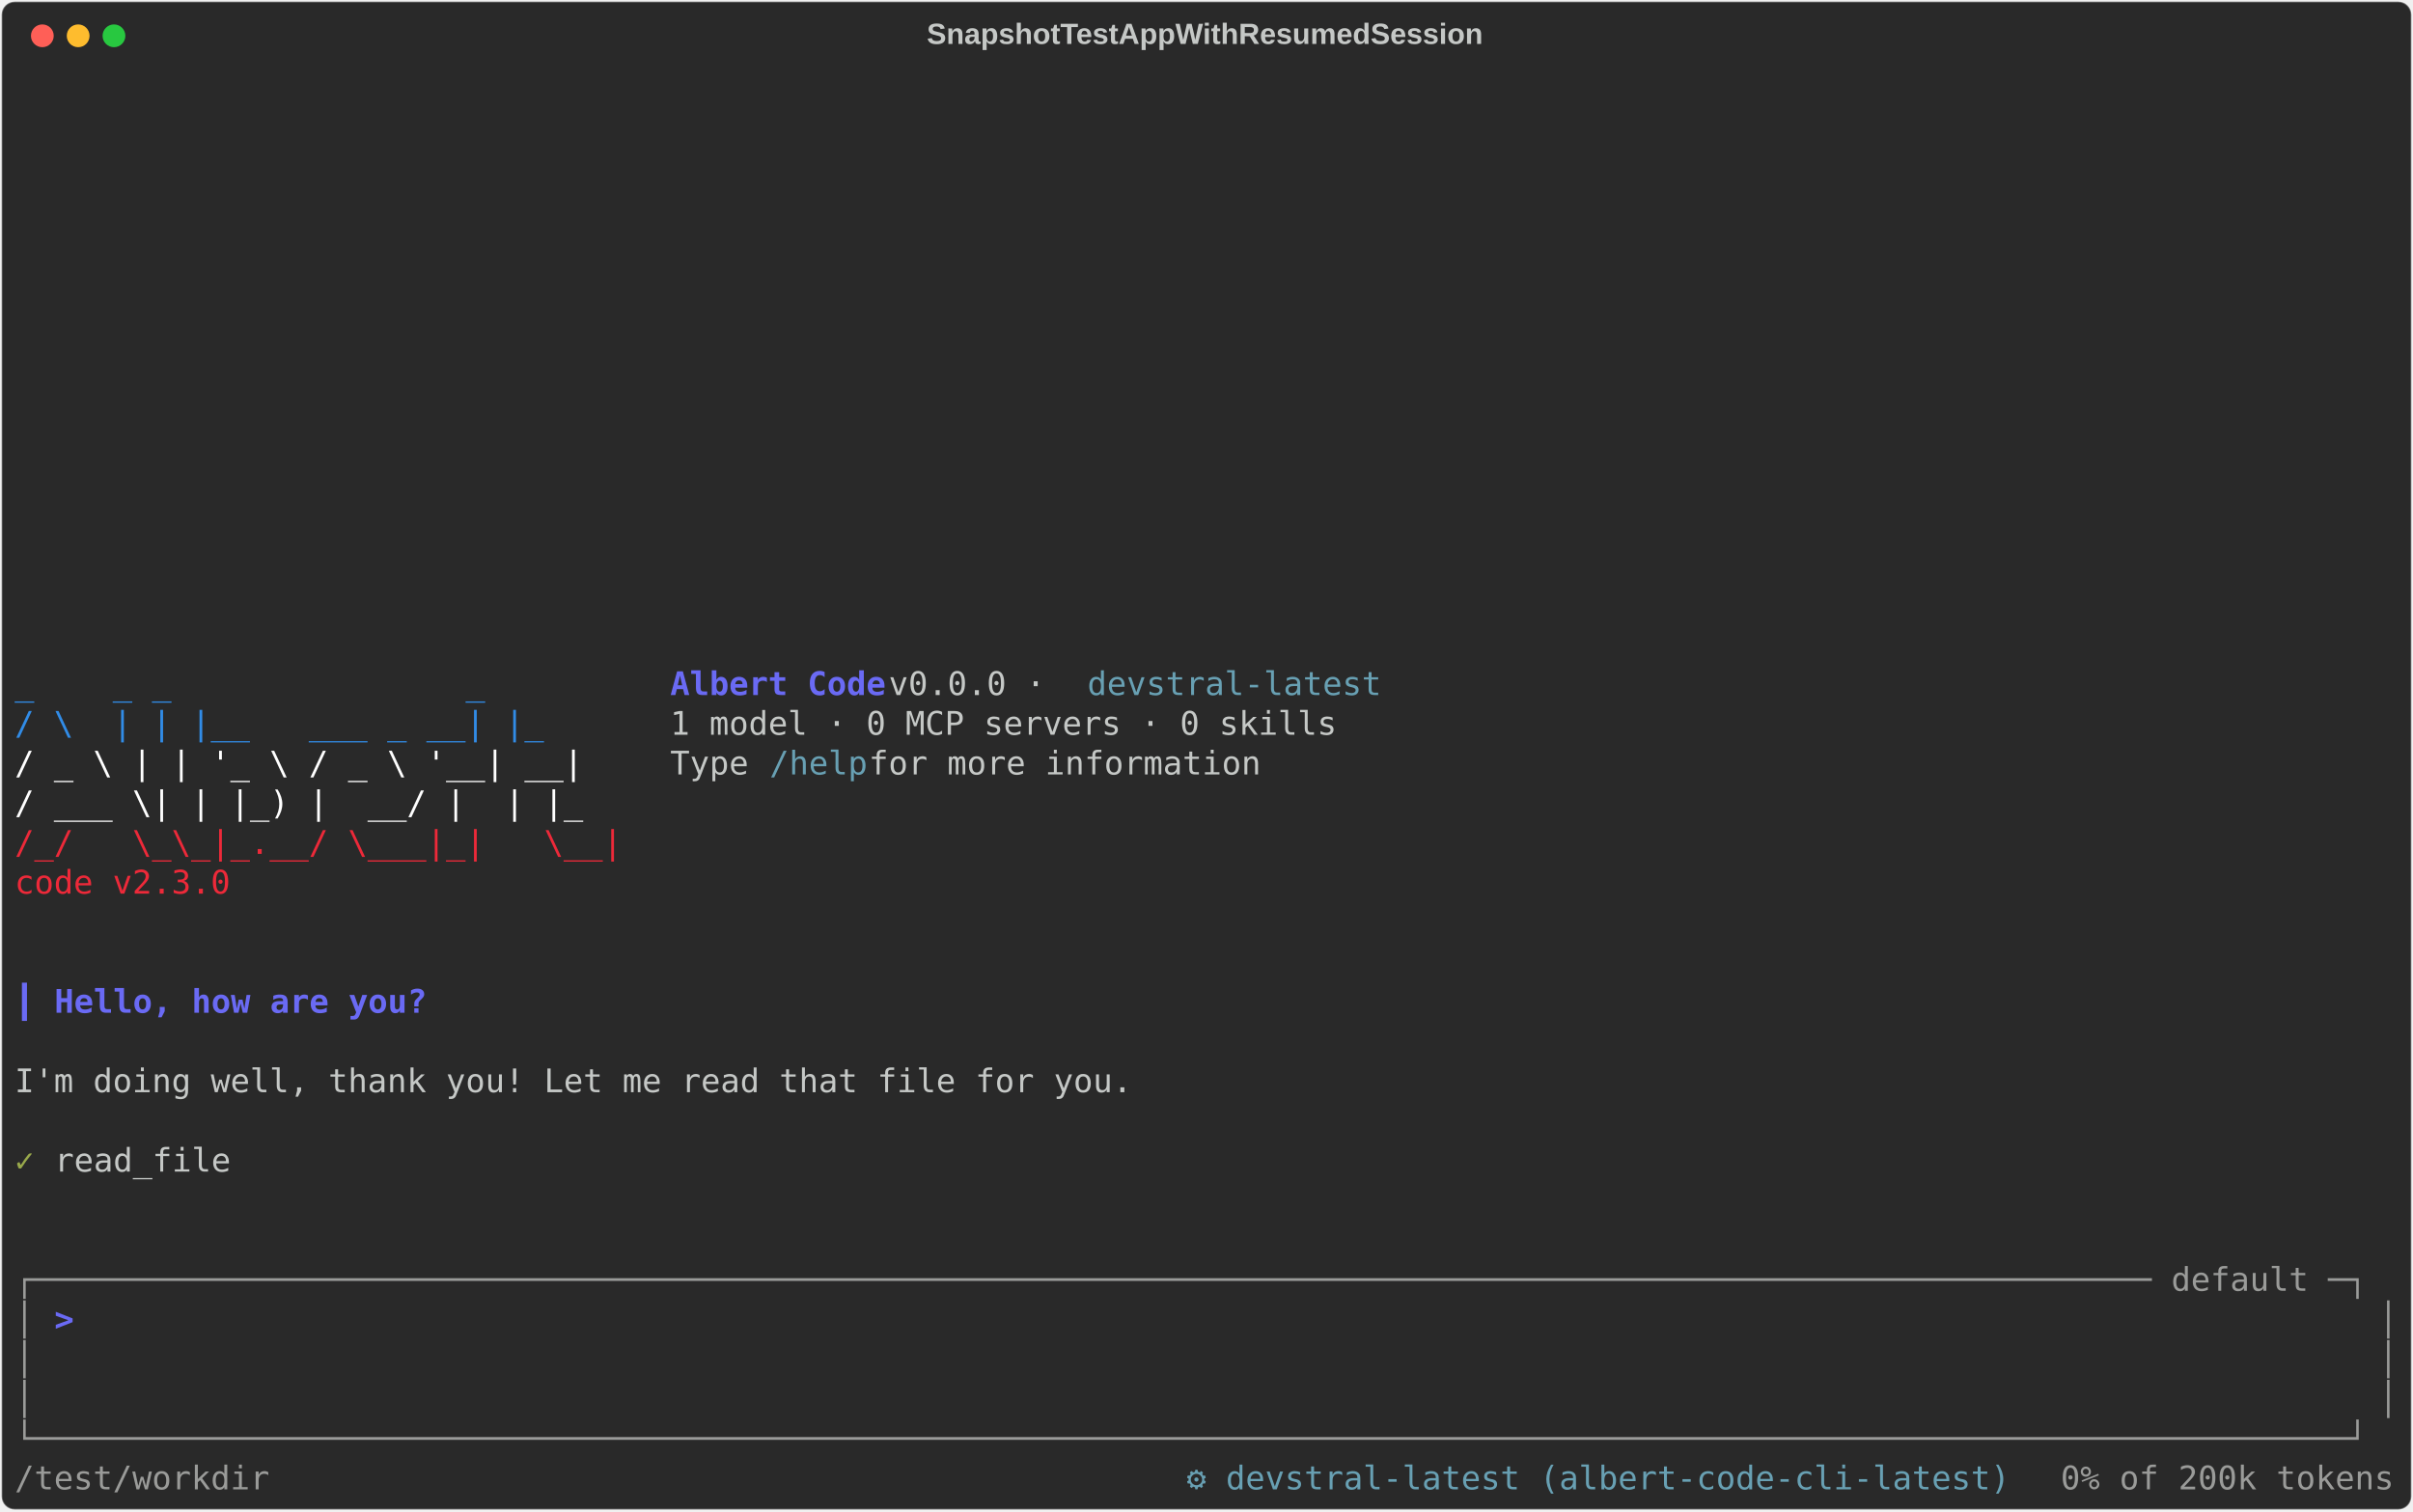
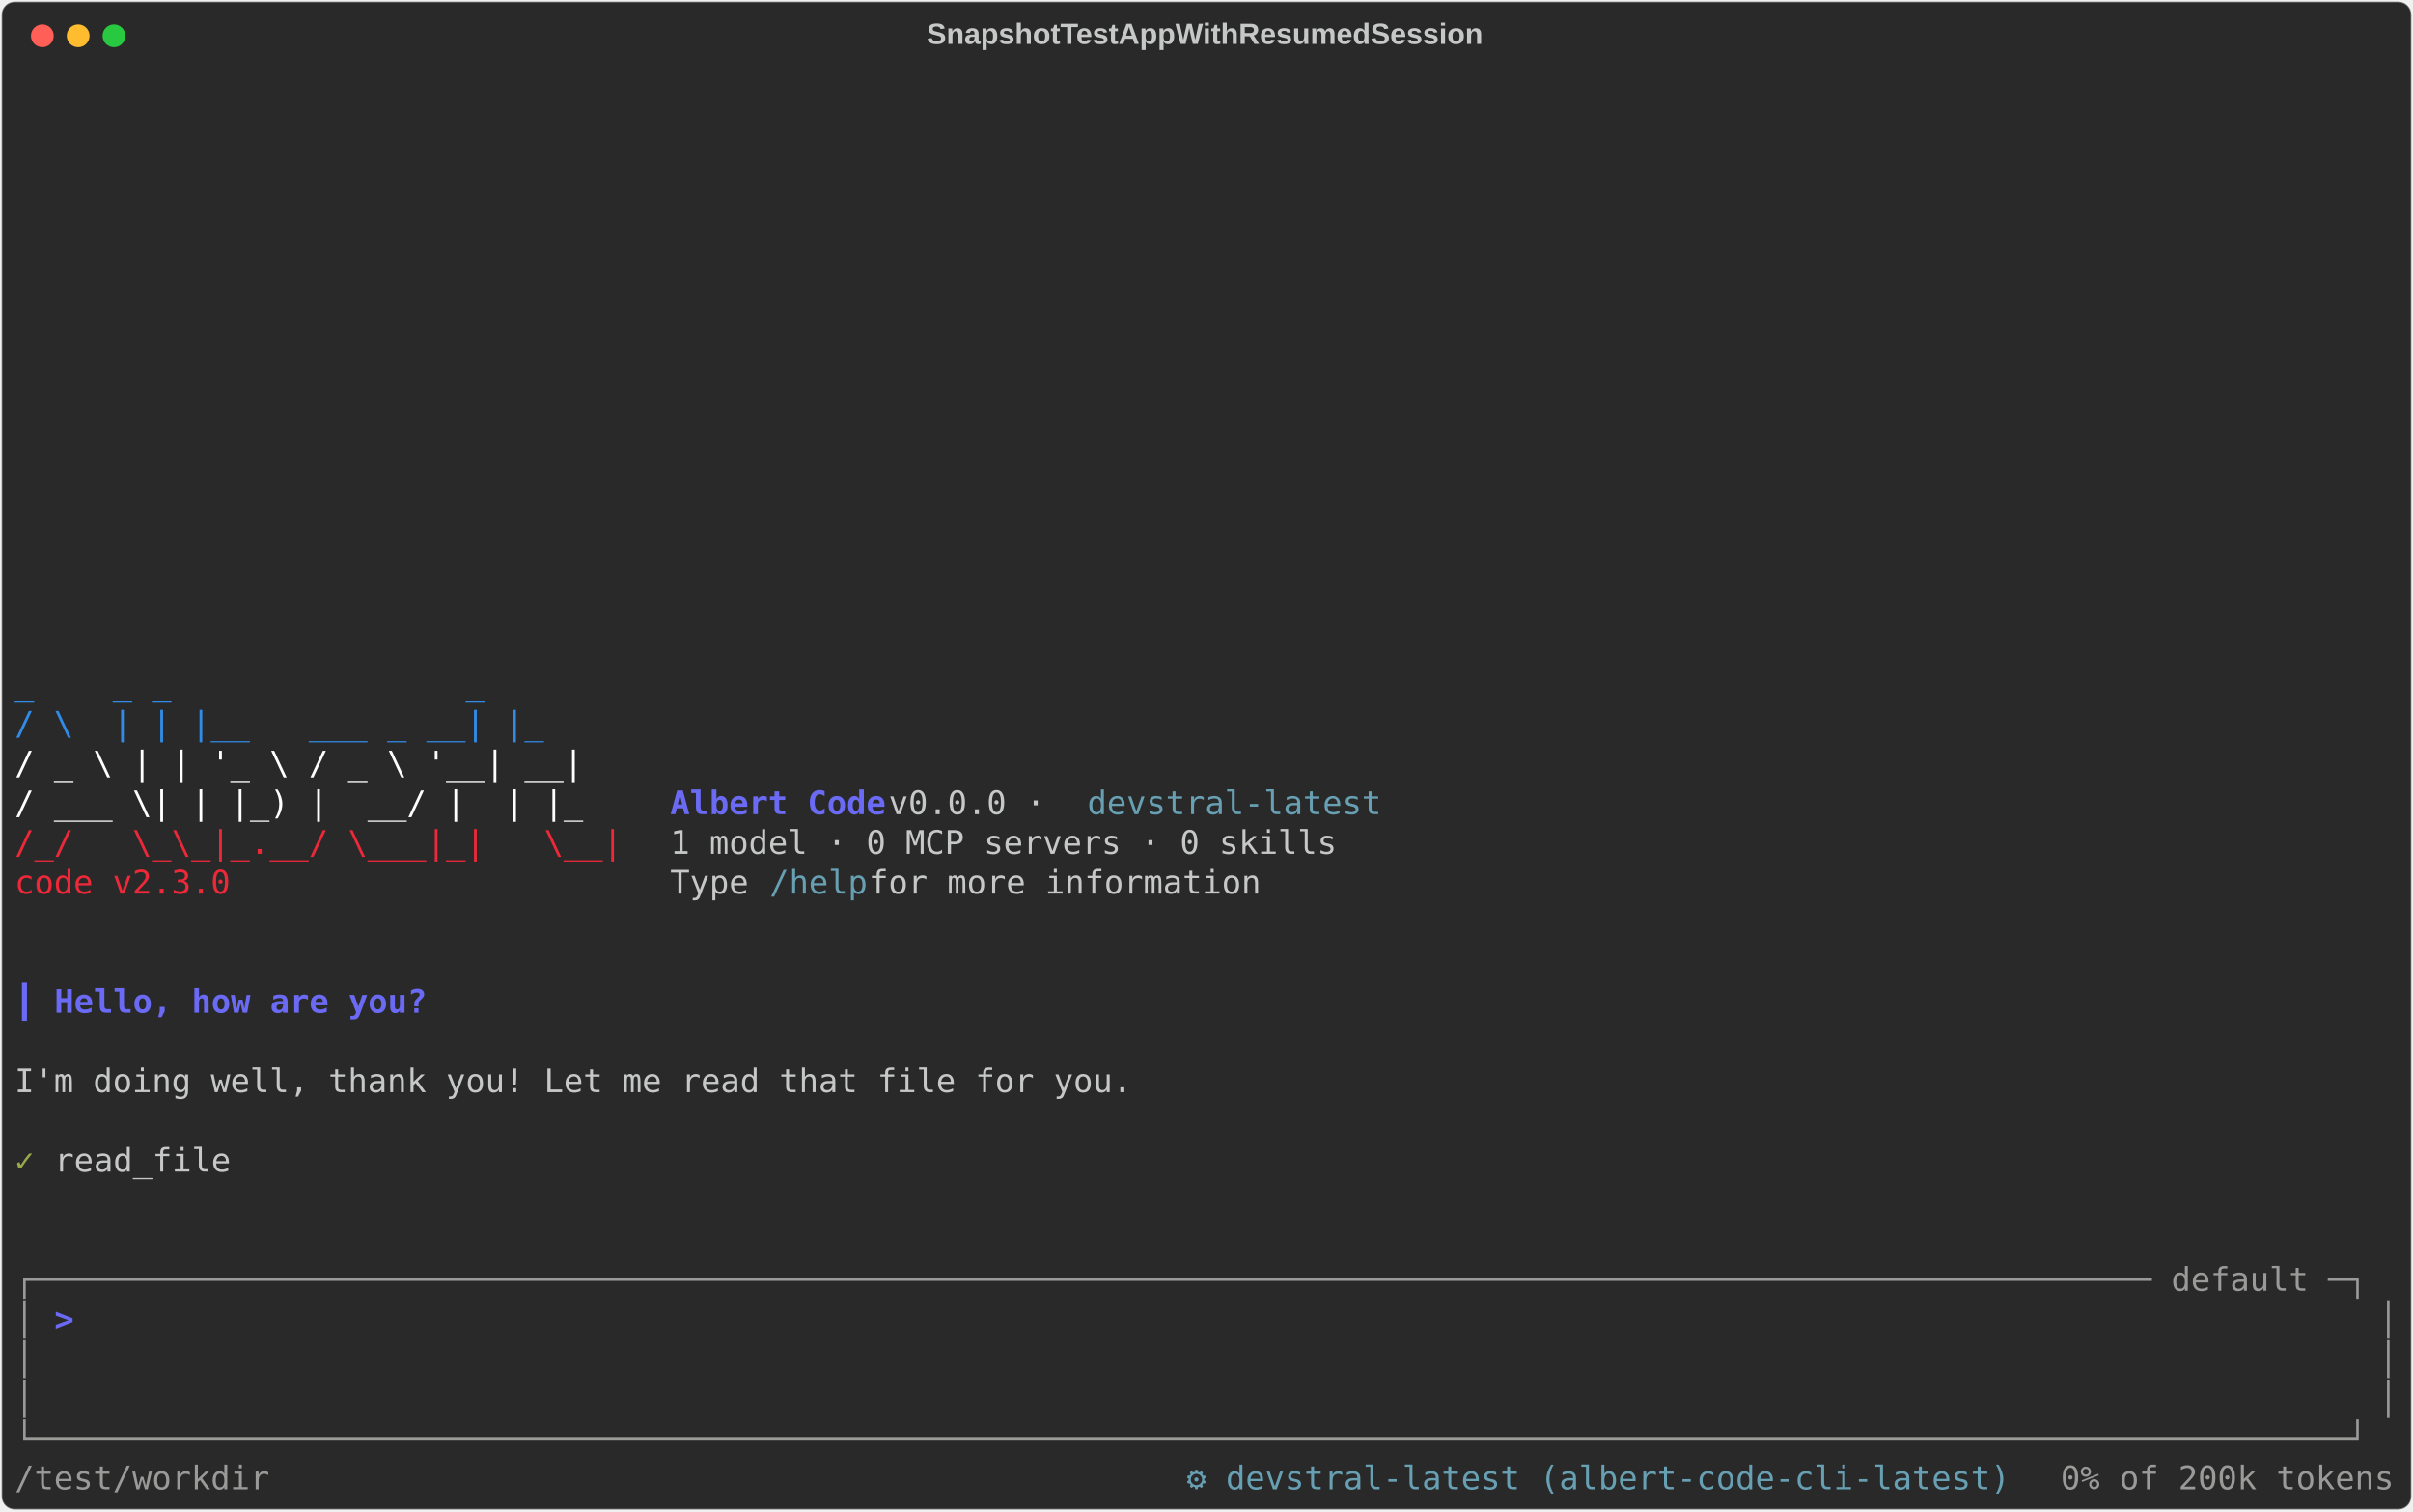
<svg xmlns="http://www.w3.org/2000/svg" class="rich-terminal" viewBox="0 0 1482 928.4">
  <style>

    @font-face {
        font-family: "Fira Code";
        src: local("FiraCode-Regular"),
                url("https://cdnjs.cloudflare.com/ajax/libs/firacode/6.2.0/woff2/FiraCode-Regular.woff2") format("woff2"),
                url("https://cdnjs.cloudflare.com/ajax/libs/firacode/6.2.0/woff/FiraCode-Regular.woff") format("woff");
        font-style: normal;
        font-weight: 400;
    }
    @font-face {
        font-family: "Fira Code";
        src: local("FiraCode-Bold"),
                url("https://cdnjs.cloudflare.com/ajax/libs/firacode/6.2.0/woff2/FiraCode-Bold.woff2") format("woff2"),
                url("https://cdnjs.cloudflare.com/ajax/libs/firacode/6.2.0/woff/FiraCode-Bold.woff") format("woff");
        font-style: bold;
        font-weight: 700;
    }

    .terminal-matrix {
        font-family: Fira Code, monospace;
        font-size: 20px;
        line-height: 24.4px;
        font-variant-east-asian: full-width;
    }

    .terminal-title {
        font-size: 18px;
        font-weight: bold;
        font-family: arial;
    }

    .terminal-r1 { fill: #c5c8c6 }
.terminal-r2 { fill: #318ce7 }
- .terminal-r3 { fill: #6a6af4;font-weight: bold }
- .terminal-r4 { fill: #68a0b3 }
- .terminal-r5 { fill: #ffffff }
+ .terminal-r3 { fill: #ffffff }
+ .terminal-r4 { fill: #6a6af4;font-weight: bold }
+ .terminal-r5 { fill: #68a0b3 }
.terminal-r6 { fill: #ed2939 }
.terminal-r7 { fill: #6a6af4 }
.terminal-r8 { fill: #98a84b }
.terminal-r9 { fill: #9a9b99 }
    </style>
  <defs>
    <clipPath id="terminal-clip-terminal">
      <rect x="0" y="0" width="1463.0" height="877.4" />
    </clipPath>
    <clipPath id="terminal-line-0">
      <rect x="0" y="1.5" width="1464" height="24.65" />
    </clipPath>
    <clipPath id="terminal-line-1">
      <rect x="0" y="25.9" width="1464" height="24.65" />
    </clipPath>
    <clipPath id="terminal-line-2">
      <rect x="0" y="50.3" width="1464" height="24.65" />
    </clipPath>
    <clipPath id="terminal-line-3">
      <rect x="0" y="74.7" width="1464" height="24.65" />
    </clipPath>
    <clipPath id="terminal-line-4">
      <rect x="0" y="99.1" width="1464" height="24.65" />
    </clipPath>
    <clipPath id="terminal-line-5">
      <rect x="0" y="123.5" width="1464" height="24.65" />
    </clipPath>
    <clipPath id="terminal-line-6">
      <rect x="0" y="147.9" width="1464" height="24.65" />
    </clipPath>
    <clipPath id="terminal-line-7">
      <rect x="0" y="172.3" width="1464" height="24.65" />
    </clipPath>
    <clipPath id="terminal-line-8">
      <rect x="0" y="196.7" width="1464" height="24.65" />
    </clipPath>
    <clipPath id="terminal-line-9">
      <rect x="0" y="221.1" width="1464" height="24.65" />
    </clipPath>
    <clipPath id="terminal-line-10">
      <rect x="0" y="245.5" width="1464" height="24.65" />
    </clipPath>
    <clipPath id="terminal-line-11">
      <rect x="0" y="269.9" width="1464" height="24.65" />
    </clipPath>
    <clipPath id="terminal-line-12">
      <rect x="0" y="294.3" width="1464" height="24.65" />
    </clipPath>
    <clipPath id="terminal-line-13">
      <rect x="0" y="318.7" width="1464" height="24.65" />
    </clipPath>
    <clipPath id="terminal-line-14">
      <rect x="0" y="343.1" width="1464" height="24.65" />
    </clipPath>
    <clipPath id="terminal-line-15">
      <rect x="0" y="367.5" width="1464" height="24.65" />
    </clipPath>
    <clipPath id="terminal-line-16">
      <rect x="0" y="391.9" width="1464" height="24.65" />
    </clipPath>
    <clipPath id="terminal-line-17">
      <rect x="0" y="416.3" width="1464" height="24.65" />
    </clipPath>
    <clipPath id="terminal-line-18">
      <rect x="0" y="440.7" width="1464" height="24.65" />
    </clipPath>
    <clipPath id="terminal-line-19">
      <rect x="0" y="465.1" width="1464" height="24.65" />
    </clipPath>
    <clipPath id="terminal-line-20">
      <rect x="0" y="489.5" width="1464" height="24.65" />
    </clipPath>
    <clipPath id="terminal-line-21">
      <rect x="0" y="513.9" width="1464" height="24.65" />
    </clipPath>
    <clipPath id="terminal-line-22">
      <rect x="0" y="538.3" width="1464" height="24.65" />
    </clipPath>
    <clipPath id="terminal-line-23">
      <rect x="0" y="562.7" width="1464" height="24.65" />
    </clipPath>
    <clipPath id="terminal-line-24">
      <rect x="0" y="587.1" width="1464" height="24.65" />
    </clipPath>
    <clipPath id="terminal-line-25">
      <rect x="0" y="611.5" width="1464" height="24.65" />
    </clipPath>
    <clipPath id="terminal-line-26">
      <rect x="0" y="635.9" width="1464" height="24.65" />
    </clipPath>
    <clipPath id="terminal-line-27">
      <rect x="0" y="660.3" width="1464" height="24.65" />
    </clipPath>
    <clipPath id="terminal-line-28">
      <rect x="0" y="684.7" width="1464" height="24.65" />
    </clipPath>
    <clipPath id="terminal-line-29">
      <rect x="0" y="709.1" width="1464" height="24.65" />
    </clipPath>
    <clipPath id="terminal-line-30">
      <rect x="0" y="733.5" width="1464" height="24.65" />
    </clipPath>
    <clipPath id="terminal-line-31">
      <rect x="0" y="757.9" width="1464" height="24.65" />
    </clipPath>
    <clipPath id="terminal-line-32">
      <rect x="0" y="782.3" width="1464" height="24.65" />
    </clipPath>
    <clipPath id="terminal-line-33">
      <rect x="0" y="806.7" width="1464" height="24.65" />
    </clipPath>
    <clipPath id="terminal-line-34">
      <rect x="0" y="831.1" width="1464" height="24.65" />
    </clipPath>
  </defs>
  <rect fill="#292929" stroke="rgba(255,255,255,0.35)" stroke-width="1" x="1" y="1" width="1480" height="926.4" rx="8" />
  <text class="terminal-title" fill="#c5c8c6" text-anchor="middle" x="740" y="27">SnapshotTestAppWithResumedSession</text>
  <g transform="translate(26,22)">
    <circle cx="0" cy="0" r="7" fill="#ff5f57" />
    <circle cx="22" cy="0" r="7" fill="#febc2e" />
    <circle cx="44" cy="0" r="7" fill="#28c840" />
  </g>
  <g transform="translate(9, 41)" clip-path="url(#terminal-clip-terminal)">
    <g class="terminal-matrix">
      <text class="terminal-r1" x="1464" y="20" textLength="12.2" clip-path="url(#terminal-line-0)">
</text>
      <text class="terminal-r1" x="1464" y="44.4" textLength="12.2" clip-path="url(#terminal-line-1)">
</text>
      <text class="terminal-r1" x="1464" y="68.8" textLength="12.2" clip-path="url(#terminal-line-2)">
</text>
      <text class="terminal-r1" x="1464" y="93.2" textLength="12.2" clip-path="url(#terminal-line-3)">
</text>
      <text class="terminal-r1" x="1464" y="117.6" textLength="12.2" clip-path="url(#terminal-line-4)">
</text>
      <text class="terminal-r1" x="1464" y="142" textLength="12.2" clip-path="url(#terminal-line-5)">
</text>
      <text class="terminal-r1" x="1464" y="166.4" textLength="12.2" clip-path="url(#terminal-line-6)">
</text>
      <text class="terminal-r1" x="1464" y="190.8" textLength="12.2" clip-path="url(#terminal-line-7)">
</text>
      <text class="terminal-r1" x="1464" y="215.2" textLength="12.2" clip-path="url(#terminal-line-8)">
</text>
      <text class="terminal-r1" x="1464" y="239.6" textLength="12.2" clip-path="url(#terminal-line-9)">
</text>
      <text class="terminal-r1" x="1464" y="264" textLength="12.2" clip-path="url(#terminal-line-10)">
</text>
      <text class="terminal-r1" x="1464" y="288.4" textLength="12.2" clip-path="url(#terminal-line-11)">
</text>
      <text class="terminal-r1" x="1464" y="312.8" textLength="12.2" clip-path="url(#terminal-line-12)">
</text>
      <text class="terminal-r1" x="1464" y="337.2" textLength="12.2" clip-path="url(#terminal-line-13)">
</text>
      <text class="terminal-r1" x="1464" y="361.6" textLength="12.2" clip-path="url(#terminal-line-14)">
</text>
      <text class="terminal-r2" x="0" y="386" textLength="378.2" clip-path="url(#terminal-line-15)">    _    _ _               _   </text>
-       <text class="terminal-r3" x="402.6" y="386" textLength="134.2" clip-path="url(#terminal-line-15)">Albert Code</text>
-       <text class="terminal-r1" x="536.8" y="386" textLength="122" clip-path="url(#terminal-line-15)"> v0.0.0 · </text>
-       <text class="terminal-r4" x="658.8" y="386" textLength="183" clip-path="url(#terminal-line-15)">devstral-latest</text>
      <text class="terminal-r1" x="1464" y="386" textLength="12.2" clip-path="url(#terminal-line-15)">
</text>
      <text class="terminal-r2" x="0" y="410.4" textLength="378.2" clip-path="url(#terminal-line-16)">   / \  | | |__   ___ _ __| |_ </text>
-       <text class="terminal-r1" x="402.6" y="410.4" textLength="414.8" clip-path="url(#terminal-line-16)">1 model · 0 MCP servers · 0 skills</text>
      <text class="terminal-r1" x="1464" y="410.4" textLength="12.2" clip-path="url(#terminal-line-16)">
</text>
-       <text class="terminal-r5" x="0" y="434.8" textLength="378.2" clip-path="url(#terminal-line-17)">  / _ \ | | '_ \ / _ \ '__| __|</text>
-       <text class="terminal-r1" x="402.6" y="434.8" textLength="61" clip-path="url(#terminal-line-17)">Type </text>
-       <text class="terminal-r4" x="463.6" y="434.8" textLength="61" clip-path="url(#terminal-line-17)">/help</text>
-       <text class="terminal-r1" x="524.6" y="434.8" textLength="256.2" clip-path="url(#terminal-line-17)"> for more information</text>
+       <text class="terminal-r3" x="0" y="434.8" textLength="378.2" clip-path="url(#terminal-line-17)">  / _ \ | | '_ \ / _ \ '__| __|</text>
      <text class="terminal-r1" x="1464" y="434.8" textLength="12.2" clip-path="url(#terminal-line-17)">
</text>
-       <text class="terminal-r5" x="0" y="459.2" textLength="378.2" clip-path="url(#terminal-line-18)"> / ___ \| | |_) |  __/ |  | |_ </text>
+       <text class="terminal-r3" x="0" y="459.2" textLength="378.2" clip-path="url(#terminal-line-18)"> / ___ \| | |_) |  __/ |  | |_ </text>
+       <text class="terminal-r4" x="402.6" y="459.2" textLength="134.2" clip-path="url(#terminal-line-18)">Albert Code</text>
+       <text class="terminal-r1" x="536.8" y="459.2" textLength="122" clip-path="url(#terminal-line-18)"> v0.0.0 · </text>
+       <text class="terminal-r5" x="658.8" y="459.2" textLength="183" clip-path="url(#terminal-line-18)">devstral-latest</text>
      <text class="terminal-r1" x="1464" y="459.2" textLength="12.2" clip-path="url(#terminal-line-18)">
</text>
      <text class="terminal-r6" x="0" y="483.6" textLength="378.2" clip-path="url(#terminal-line-19)">/_/   \_\_|_.__/ \___|_|   \__|</text>
+       <text class="terminal-r1" x="402.6" y="483.6" textLength="414.8" clip-path="url(#terminal-line-19)">1 model · 0 MCP servers · 0 skills</text>
      <text class="terminal-r1" x="1464" y="483.6" textLength="12.2" clip-path="url(#terminal-line-19)">
</text>
      <text class="terminal-r6" x="0" y="508" textLength="353.8" clip-path="url(#terminal-line-20)">                  code v2.3.0</text>
+       <text class="terminal-r1" x="402.6" y="508" textLength="61" clip-path="url(#terminal-line-20)">Type </text>
+       <text class="terminal-r5" x="463.6" y="508" textLength="61" clip-path="url(#terminal-line-20)">/help</text>
+       <text class="terminal-r1" x="524.6" y="508" textLength="256.2" clip-path="url(#terminal-line-20)"> for more information</text>
      <text class="terminal-r1" x="1464" y="508" textLength="12.2" clip-path="url(#terminal-line-20)">
</text>
      <text class="terminal-r1" x="1464" y="532.4" textLength="12.2" clip-path="url(#terminal-line-21)">
</text>
      <text class="terminal-r1" x="1464" y="556.8" textLength="12.2" clip-path="url(#terminal-line-22)">
</text>
      <text class="terminal-r7" x="0" y="581.2" textLength="12.2" clip-path="url(#terminal-line-23)">┃</text>
-       <text class="terminal-r3" x="24.4" y="581.2" textLength="231.8" clip-path="url(#terminal-line-23)">Hello, how are you?</text>
+       <text class="terminal-r4" x="24.4" y="581.2" textLength="231.8" clip-path="url(#terminal-line-23)">Hello, how are you?</text>
      <text class="terminal-r1" x="1464" y="581.2" textLength="12.2" clip-path="url(#terminal-line-23)">
</text>
      <text class="terminal-r1" x="1464" y="605.6" textLength="12.2" clip-path="url(#terminal-line-24)">
</text>
      <text class="terminal-r1" x="0" y="630" textLength="695.4" clip-path="url(#terminal-line-25)">I'm doing well, thank you! Let me read that file for you.</text>
      <text class="terminal-r1" x="1464" y="630" textLength="12.2" clip-path="url(#terminal-line-25)">
</text>
      <text class="terminal-r1" x="1464" y="654.4" textLength="12.2" clip-path="url(#terminal-line-26)">
</text>
      <text class="terminal-r8" x="0" y="678.8" textLength="12.2" clip-path="url(#terminal-line-27)">✓</text>
      <text class="terminal-r1" x="24.4" y="678.8" textLength="109.8" clip-path="url(#terminal-line-27)">read_file</text>
      <text class="terminal-r1" x="1464" y="678.8" textLength="12.2" clip-path="url(#terminal-line-27)">
</text>
      <text class="terminal-r1" x="1464" y="703.2" textLength="12.2" clip-path="url(#terminal-line-28)">
</text>
      <text class="terminal-r1" x="1464" y="727.6" textLength="12.2" clip-path="url(#terminal-line-29)">
</text>
      <text class="terminal-r9" x="0" y="752" textLength="1464" clip-path="url(#terminal-line-30)">┌──────────────────────────────────────────────────────────────────────────────────────────────────────────── default ─┐</text>
      <text class="terminal-r1" x="1464" y="752" textLength="12.2" clip-path="url(#terminal-line-30)">
</text>
      <text class="terminal-r9" x="0" y="776.4" textLength="12.2" clip-path="url(#terminal-line-31)">│</text>
-       <text class="terminal-r3" x="24.4" y="776.4" textLength="12.2" clip-path="url(#terminal-line-31)">&gt;</text>
+       <text class="terminal-r4" x="24.4" y="776.4" textLength="12.2" clip-path="url(#terminal-line-31)">&gt;</text>
      <text class="terminal-r9" x="1451.8" y="776.4" textLength="12.2" clip-path="url(#terminal-line-31)">│</text>
      <text class="terminal-r1" x="1464" y="776.4" textLength="12.2" clip-path="url(#terminal-line-31)">
</text>
      <text class="terminal-r9" x="0" y="800.8" textLength="12.2" clip-path="url(#terminal-line-32)">│</text>
      <text class="terminal-r9" x="1451.8" y="800.8" textLength="12.2" clip-path="url(#terminal-line-32)">│</text>
      <text class="terminal-r1" x="1464" y="800.8" textLength="12.2" clip-path="url(#terminal-line-32)">
</text>
      <text class="terminal-r9" x="0" y="825.2" textLength="12.2" clip-path="url(#terminal-line-33)">│</text>
      <text class="terminal-r9" x="1451.8" y="825.2" textLength="12.2" clip-path="url(#terminal-line-33)">│</text>
      <text class="terminal-r1" x="1464" y="825.2" textLength="12.2" clip-path="url(#terminal-line-33)">
</text>
      <text class="terminal-r9" x="0" y="849.6" textLength="1464" clip-path="url(#terminal-line-34)">└──────────────────────────────────────────────────────────────────────────────────────────────────────────────────────┘</text>
      <text class="terminal-r1" x="1464" y="849.6" textLength="12.2" clip-path="url(#terminal-line-34)">
</text>
      <text class="terminal-r9" x="0" y="874" textLength="158.6" clip-path="url(#terminal-line-35)">/test/workdir</text>
-       <text class="terminal-r4" x="719.8" y="874" textLength="512.4" clip-path="url(#terminal-line-35)">⚙ devstral-latest (albert-code-cli-latest)</text>
+       <text class="terminal-r5" x="719.8" y="874" textLength="512.4" clip-path="url(#terminal-line-35)">⚙ devstral-latest (albert-code-cli-latest)</text>
      <text class="terminal-r9" x="1256.6" y="874" textLength="207.4" clip-path="url(#terminal-line-35)">0% of 200k tokens</text>
    </g>
  </g>
</svg>
